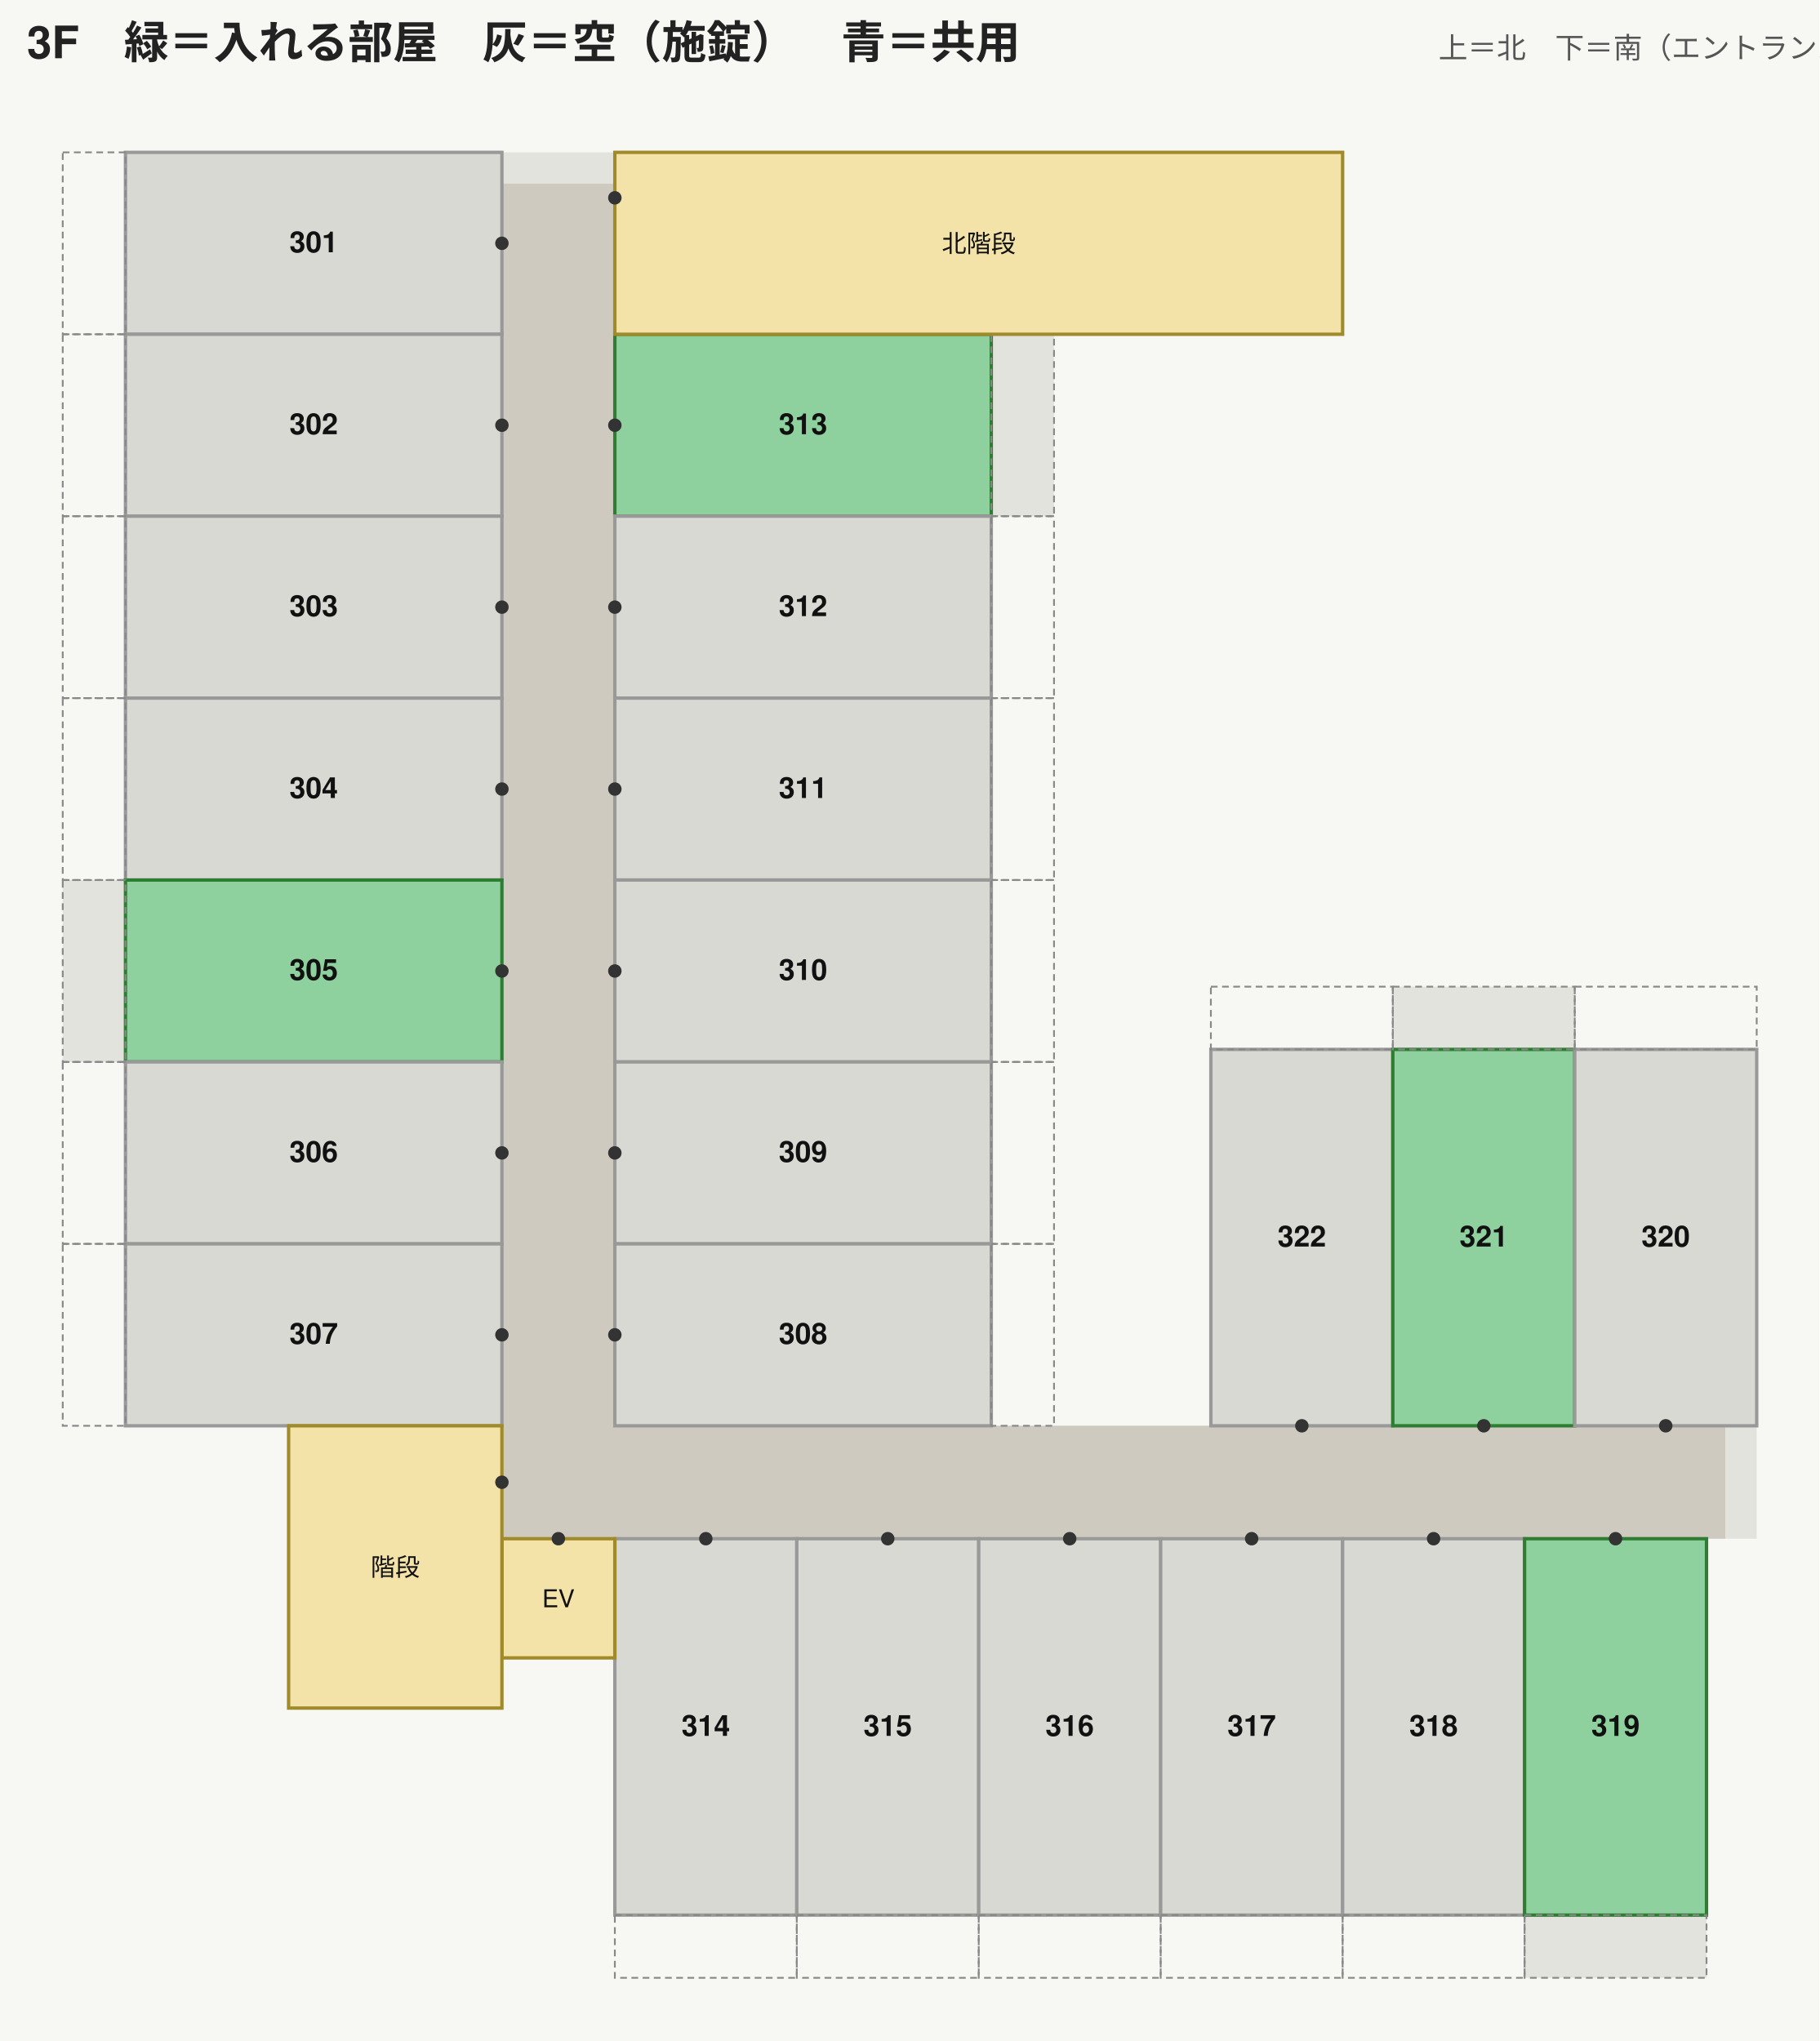
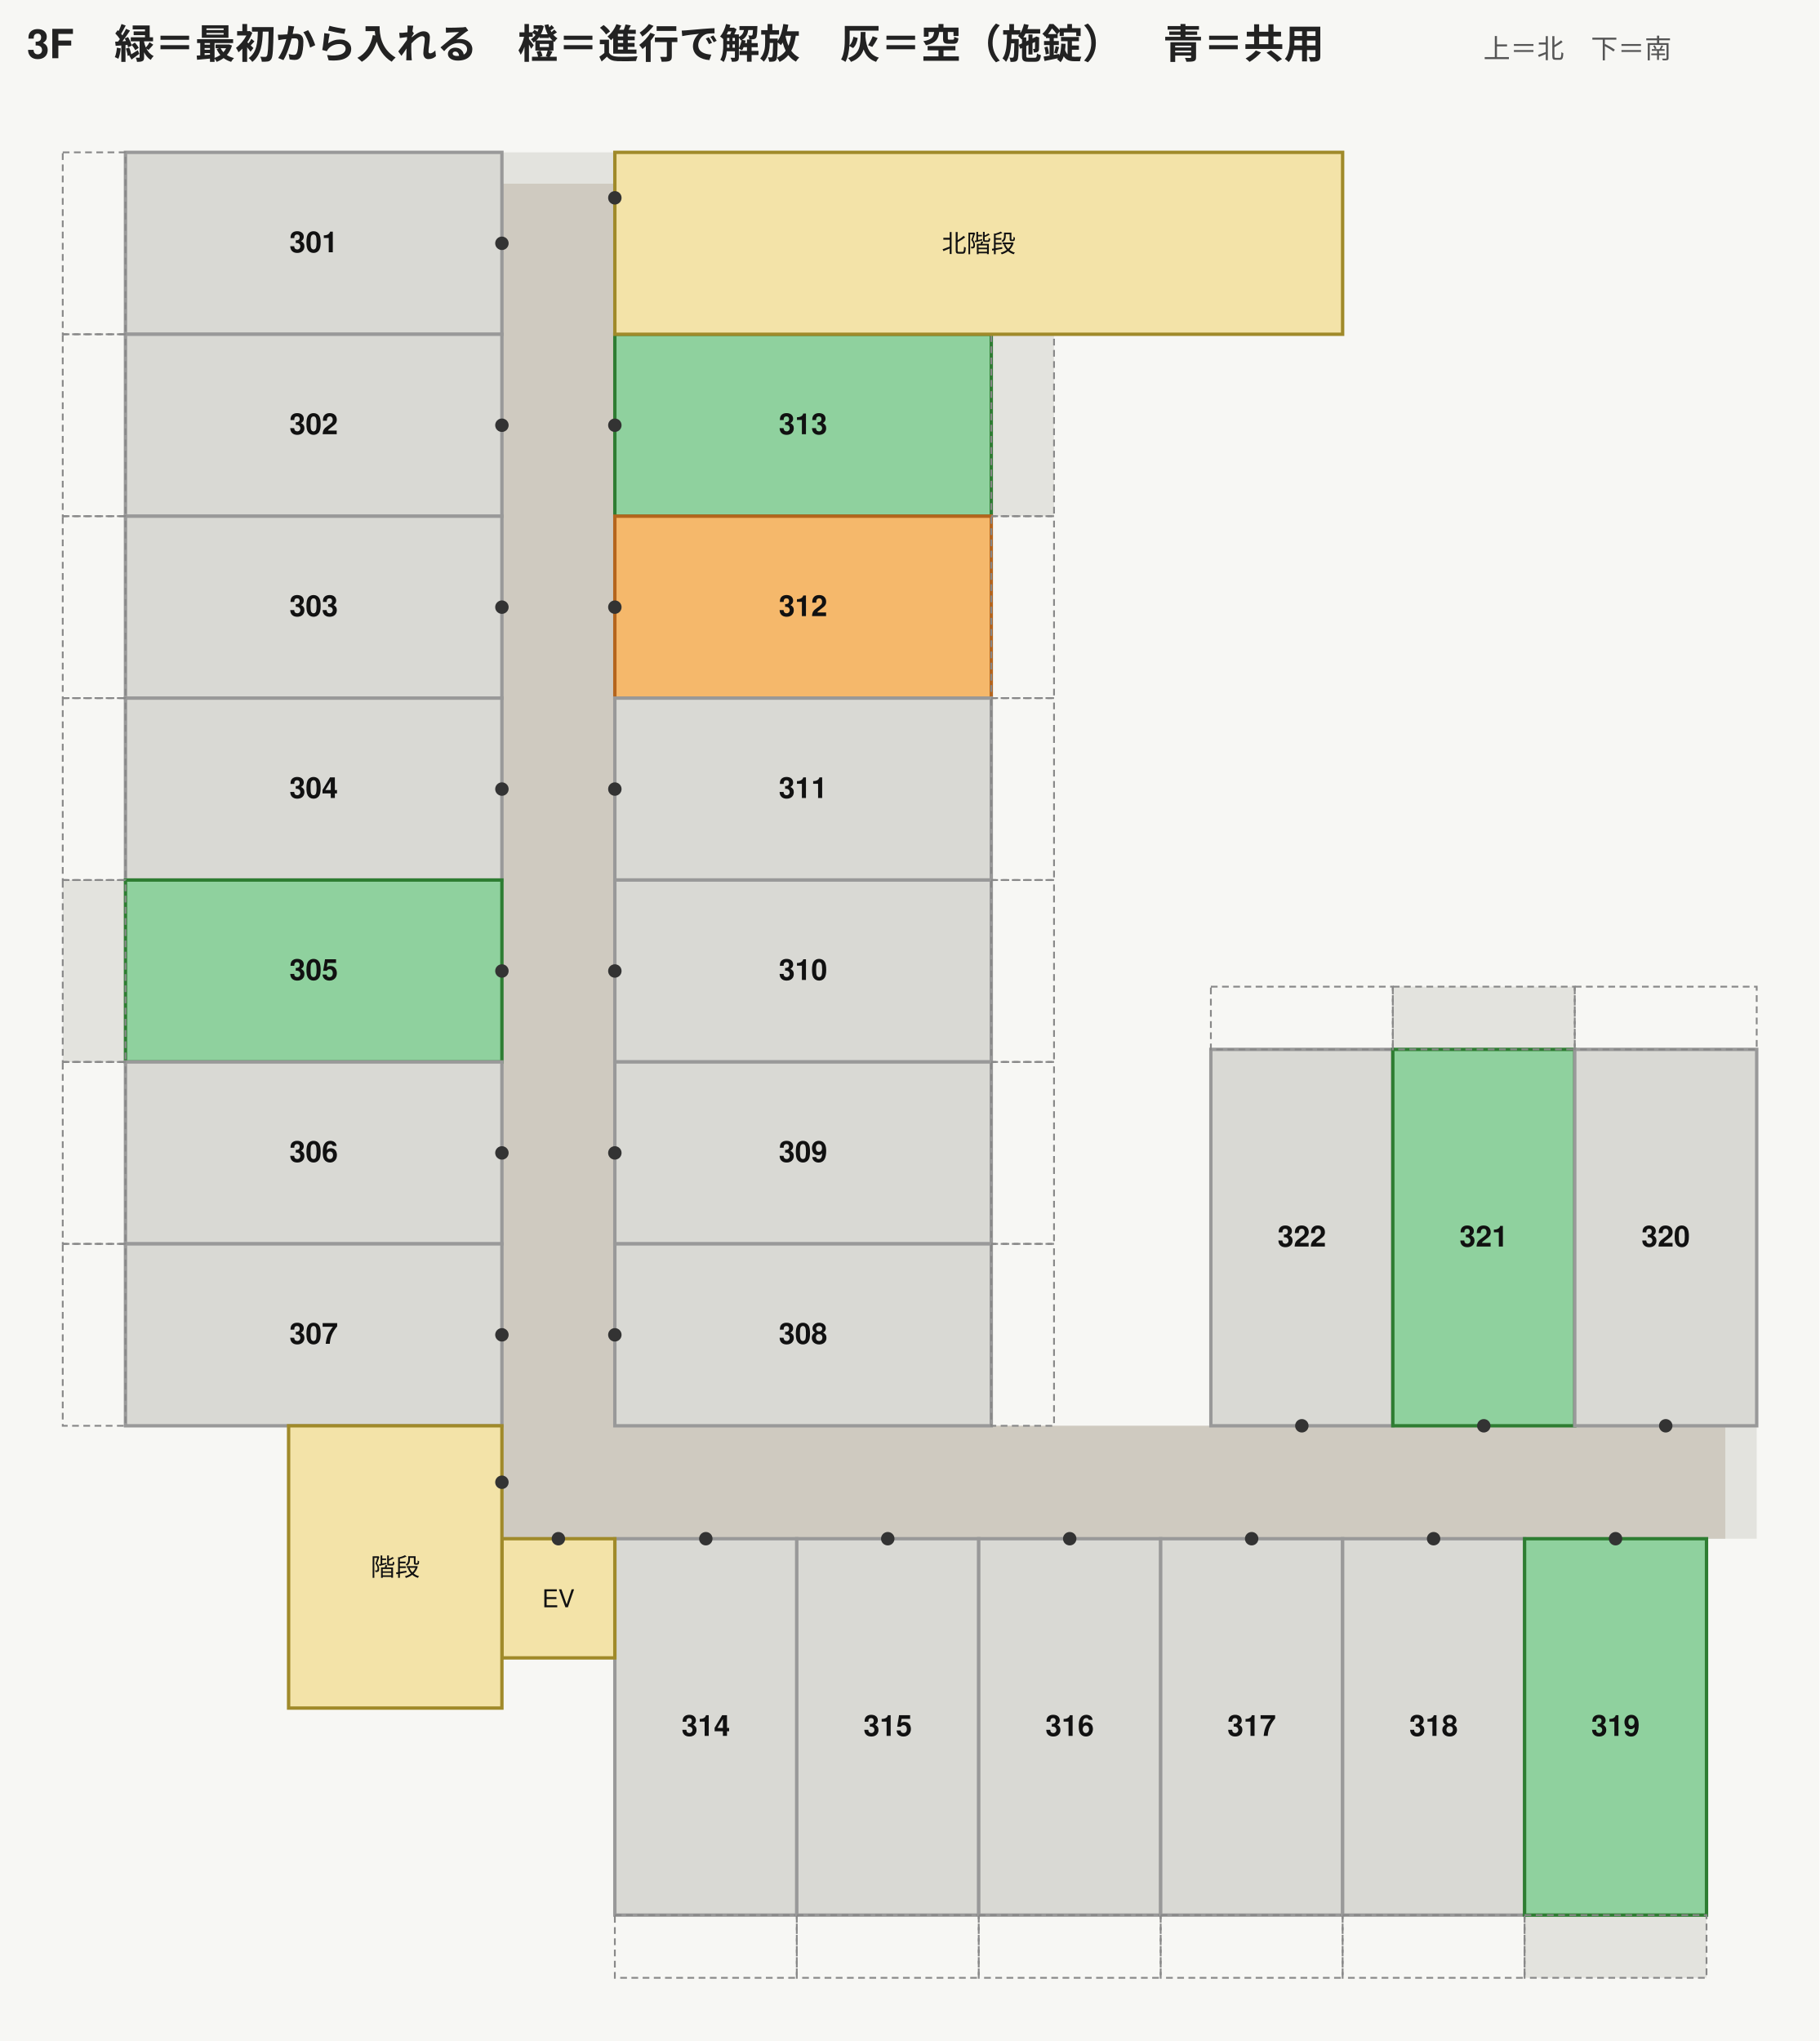
<svg xmlns="http://www.w3.org/2000/svg" width="812" height="911" viewBox="0 0 812 911" font-family="Helvetica,Arial,sans-serif">
  <rect width="100%" height="100%" fill="#f7f7f4" />
-   <text x="12" y="26" font-size="20" font-weight="bold" fill="#222">3F　緑＝入れる部屋　灰＝空（施錠）　青＝共用</text>
-   <text x="642" y="26" font-size="13" fill="#555">上＝北　下＝南（エントランス側）</text>
-   <rect x="56.0" y="68.0" width="386.4" height="568.4" fill="#e3e3de" stroke="none" />
-   <rect x="224.0" y="636.4" width="560.0" height="50.4" fill="#e3e3de" stroke="none" />
-   <rect x="224.0" y="686.8" width="50.4" height="53.2" fill="#e3e3de" stroke="none" />
-   <rect x="274.4" y="686.8" width="487.2" height="168.0" fill="#e3e3de" stroke="none" />
-   <rect x="540.4" y="468.4" width="243.6" height="168.0" fill="#e3e3de" stroke="none" />
-   <rect x="128.8" y="636.4" width="95.2" height="126.0" fill="#e3e3de" stroke="none" />
-   <rect x="442.4" y="68.0" width="156.8" height="81.2" fill="#e3e3de" stroke="none" />
-   <rect x="28.0" y="392.8" width="28.0" height="81.2" fill="#e3e3de" stroke="none" />
-   <rect x="442.4" y="149.2" width="28.0" height="81.2" fill="#e3e3de" stroke="none" />
-   <rect x="680.4" y="854.8" width="81.2" height="28.0" fill="#e3e3de" stroke="none" />
-   <rect x="621.6" y="440.4" width="81.2" height="28.0" fill="#e3e3de" stroke="none" />
-   <polyline points="249.2,82.0 249.2,661.6 229.6,661.6 249.2,661.6 770.0,661.6" fill="none" stroke="#cfcac0" stroke-width="50.4" stroke-linecap="butt" stroke-linejoin="miter" />
+   <text x="12" y="26" font-size="18" font-weight="bold" fill="#222">3F　緑＝最初から入れる　橙＝進行で解放　灰＝空（施錠）　青＝共用</text>
+   <text x="662" y="26" font-size="12" fill="#555">上＝北　下＝南</text>
+   <rect x="56.0" y="68.0" width="386.4" height="568.4" fill="#e3e3de" />
+   <rect x="224.0" y="636.4" width="560.0" height="50.4" fill="#e3e3de" />
+   <rect x="224.0" y="686.8" width="50.4" height="53.2" fill="#e3e3de" />
+   <rect x="274.4" y="686.8" width="487.2" height="168.0" fill="#e3e3de" />
+   <rect x="540.4" y="468.4" width="243.6" height="168.0" fill="#e3e3de" />
+   <rect x="128.8" y="636.4" width="95.2" height="126.0" fill="#e3e3de" />
+   <rect x="442.4" y="68.0" width="156.8" height="81.2" fill="#e3e3de" />
+   <rect x="28.0" y="392.8" width="28.0" height="81.2" fill="#e3e3de" />
+   <rect x="442.4" y="149.2" width="28.0" height="81.2" fill="#e3e3de" />
+   <rect x="680.4" y="854.8" width="81.2" height="28.0" fill="#e3e3de" />
+   <rect x="621.6" y="440.4" width="81.2" height="28.0" fill="#e3e3de" />
+   <polyline points="249.2,82.0 249.2,661.6 229.6,661.6 249.2,661.6 770.0,661.6" fill="none" stroke="#cfcac0" stroke-width="50.4" />
  <rect x="56.0" y="68.0" width="168.0" height="81.2" fill="#d9d9d4" stroke="#999" stroke-width="1.5" />
  <rect x="28.0" y="68.0" width="28.0" height="81.2" fill="none" stroke="#888" stroke-width="0.8" stroke-dasharray="3,2" />
  <circle cx="224.0" cy="108.6" r="3" fill="#333" />
  <text x="140.0" y="112.6" font-size="13" text-anchor="middle" fill="#111" font-weight="bold">301</text>
  <rect x="56.0" y="149.2" width="168.0" height="81.2" fill="#d9d9d4" stroke="#999" stroke-width="1.5" />
  <rect x="28.0" y="149.2" width="28.0" height="81.2" fill="none" stroke="#888" stroke-width="0.8" stroke-dasharray="3,2" />
  <circle cx="224.0" cy="189.8" r="3" fill="#333" />
  <text x="140.0" y="193.8" font-size="13" text-anchor="middle" fill="#111" font-weight="bold">302</text>
  <rect x="56.0" y="230.4" width="168.0" height="81.2" fill="#d9d9d4" stroke="#999" stroke-width="1.5" />
  <rect x="28.0" y="230.4" width="28.0" height="81.2" fill="none" stroke="#888" stroke-width="0.8" stroke-dasharray="3,2" />
  <circle cx="224.0" cy="271.0" r="3" fill="#333" />
  <text x="140.0" y="275.0" font-size="13" text-anchor="middle" fill="#111" font-weight="bold">303</text>
  <rect x="56.0" y="311.6" width="168.0" height="81.2" fill="#d9d9d4" stroke="#999" stroke-width="1.5" />
  <rect x="28.0" y="311.6" width="28.0" height="81.2" fill="none" stroke="#888" stroke-width="0.8" stroke-dasharray="3,2" />
  <circle cx="224.0" cy="352.2" r="3" fill="#333" />
  <text x="140.0" y="356.2" font-size="13" text-anchor="middle" fill="#111" font-weight="bold">304</text>
  <rect x="56.0" y="392.8" width="168.0" height="81.2" fill="#8fd19e" stroke="#2e7d32" stroke-width="1.5" />
  <rect x="28.0" y="392.8" width="28.0" height="81.2" fill="none" stroke="#888" stroke-width="0.8" stroke-dasharray="3,2" />
  <circle cx="224.0" cy="433.4" r="3" fill="#333" />
  <text x="140.0" y="437.4" font-size="13" text-anchor="middle" fill="#111" font-weight="bold">305</text>
  <rect x="56.0" y="474.0" width="168.0" height="81.2" fill="#d9d9d4" stroke="#999" stroke-width="1.5" />
  <rect x="28.0" y="474.0" width="28.0" height="81.2" fill="none" stroke="#888" stroke-width="0.8" stroke-dasharray="3,2" />
  <circle cx="224.0" cy="514.6" r="3" fill="#333" />
  <text x="140.0" y="518.6" font-size="13" text-anchor="middle" fill="#111" font-weight="bold">306</text>
  <rect x="56.0" y="555.2" width="168.0" height="81.2" fill="#d9d9d4" stroke="#999" stroke-width="1.5" />
  <rect x="28.0" y="555.2" width="28.0" height="81.2" fill="none" stroke="#888" stroke-width="0.8" stroke-dasharray="3,2" />
  <circle cx="224.0" cy="595.8" r="3" fill="#333" />
  <text x="140.0" y="599.8" font-size="13" text-anchor="middle" fill="#111" font-weight="bold">307</text>
  <rect x="274.4" y="149.2" width="168.0" height="81.2" fill="#8fd19e" stroke="#2e7d32" stroke-width="1.5" />
  <rect x="442.4" y="149.2" width="28.0" height="81.2" fill="none" stroke="#888" stroke-width="0.8" stroke-dasharray="3,2" />
  <circle cx="274.4" cy="189.8" r="3" fill="#333" />
  <text x="358.4" y="193.8" font-size="13" text-anchor="middle" fill="#111" font-weight="bold">313</text>
-   <rect x="274.4" y="230.4" width="168.0" height="81.2" fill="#d9d9d4" stroke="#999" stroke-width="1.5" />
+   <rect x="274.4" y="230.4" width="168.0" height="81.2" fill="#f5b86b" stroke="#b5651d" stroke-width="1.5" />
  <rect x="442.4" y="230.4" width="28.0" height="81.2" fill="none" stroke="#888" stroke-width="0.8" stroke-dasharray="3,2" />
  <circle cx="274.4" cy="271.0" r="3" fill="#333" />
  <text x="358.4" y="275.0" font-size="13" text-anchor="middle" fill="#111" font-weight="bold">312</text>
  <rect x="274.4" y="311.6" width="168.0" height="81.2" fill="#d9d9d4" stroke="#999" stroke-width="1.5" />
  <rect x="442.4" y="311.6" width="28.0" height="81.2" fill="none" stroke="#888" stroke-width="0.8" stroke-dasharray="3,2" />
  <circle cx="274.4" cy="352.2" r="3" fill="#333" />
  <text x="358.4" y="356.2" font-size="13" text-anchor="middle" fill="#111" font-weight="bold">311</text>
  <rect x="274.4" y="392.8" width="168.0" height="81.2" fill="#d9d9d4" stroke="#999" stroke-width="1.5" />
  <rect x="442.4" y="392.8" width="28.0" height="81.2" fill="none" stroke="#888" stroke-width="0.8" stroke-dasharray="3,2" />
  <circle cx="274.4" cy="433.4" r="3" fill="#333" />
  <text x="358.4" y="437.4" font-size="13" text-anchor="middle" fill="#111" font-weight="bold">310</text>
  <rect x="274.4" y="474.0" width="168.0" height="81.2" fill="#d9d9d4" stroke="#999" stroke-width="1.5" />
  <rect x="442.4" y="474.0" width="28.0" height="81.2" fill="none" stroke="#888" stroke-width="0.8" stroke-dasharray="3,2" />
  <circle cx="274.4" cy="514.6" r="3" fill="#333" />
  <text x="358.4" y="518.6" font-size="13" text-anchor="middle" fill="#111" font-weight="bold">309</text>
  <rect x="274.4" y="555.2" width="168.0" height="81.2" fill="#d9d9d4" stroke="#999" stroke-width="1.5" />
  <rect x="442.4" y="555.2" width="28.0" height="81.2" fill="none" stroke="#888" stroke-width="0.8" stroke-dasharray="3,2" />
  <circle cx="274.4" cy="595.8" r="3" fill="#333" />
  <text x="358.4" y="599.8" font-size="13" text-anchor="middle" fill="#111" font-weight="bold">308</text>
  <rect x="274.4" y="686.8" width="81.2" height="168.0" fill="#d9d9d4" stroke="#999" stroke-width="1.5" />
  <rect x="274.4" y="854.8" width="81.2" height="28.0" fill="none" stroke="#888" stroke-width="0.8" stroke-dasharray="3,2" />
  <circle cx="315.0" cy="686.8" r="3" fill="#333" />
  <text x="315.0" y="774.8" font-size="13" text-anchor="middle" fill="#111" font-weight="bold">314</text>
  <rect x="355.6" y="686.8" width="81.2" height="168.0" fill="#d9d9d4" stroke="#999" stroke-width="1.5" />
  <rect x="355.6" y="854.8" width="81.2" height="28.0" fill="none" stroke="#888" stroke-width="0.8" stroke-dasharray="3,2" />
  <circle cx="396.2" cy="686.8" r="3" fill="#333" />
  <text x="396.2" y="774.8" font-size="13" text-anchor="middle" fill="#111" font-weight="bold">315</text>
  <rect x="436.8" y="686.8" width="81.2" height="168.0" fill="#d9d9d4" stroke="#999" stroke-width="1.5" />
  <rect x="436.8" y="854.8" width="81.2" height="28.0" fill="none" stroke="#888" stroke-width="0.8" stroke-dasharray="3,2" />
  <circle cx="477.4" cy="686.8" r="3" fill="#333" />
  <text x="477.4" y="774.8" font-size="13" text-anchor="middle" fill="#111" font-weight="bold">316</text>
  <rect x="518.0" y="686.8" width="81.2" height="168.0" fill="#d9d9d4" stroke="#999" stroke-width="1.5" />
  <rect x="518.0" y="854.8" width="81.2" height="28.0" fill="none" stroke="#888" stroke-width="0.8" stroke-dasharray="3,2" />
  <circle cx="558.6" cy="686.8" r="3" fill="#333" />
  <text x="558.6" y="774.8" font-size="13" text-anchor="middle" fill="#111" font-weight="bold">317</text>
  <rect x="599.2" y="686.8" width="81.2" height="168.0" fill="#d9d9d4" stroke="#999" stroke-width="1.5" />
  <rect x="599.2" y="854.8" width="81.2" height="28.0" fill="none" stroke="#888" stroke-width="0.8" stroke-dasharray="3,2" />
  <circle cx="639.8" cy="686.8" r="3" fill="#333" />
  <text x="639.8" y="774.8" font-size="13" text-anchor="middle" fill="#111" font-weight="bold">318</text>
  <rect x="680.4" y="686.8" width="81.2" height="168.0" fill="#8fd19e" stroke="#2e7d32" stroke-width="1.5" />
  <rect x="680.4" y="854.8" width="81.2" height="28.0" fill="none" stroke="#888" stroke-width="0.8" stroke-dasharray="3,2" />
  <circle cx="721.0" cy="686.8" r="3" fill="#333" />
  <text x="721.0" y="774.8" font-size="13" text-anchor="middle" fill="#111" font-weight="bold">319</text>
  <rect x="540.4" y="468.4" width="81.2" height="168.0" fill="#d9d9d4" stroke="#999" stroke-width="1.5" />
  <rect x="540.4" y="440.4" width="81.2" height="28.0" fill="none" stroke="#888" stroke-width="0.8" stroke-dasharray="3,2" />
  <circle cx="581.0" cy="636.4" r="3" fill="#333" />
  <text x="581.0" y="556.4" font-size="13" text-anchor="middle" fill="#111" font-weight="bold">322</text>
  <rect x="621.6" y="468.4" width="81.2" height="168.0" fill="#8fd19e" stroke="#2e7d32" stroke-width="1.5" />
  <rect x="621.6" y="440.4" width="81.2" height="28.0" fill="none" stroke="#888" stroke-width="0.8" stroke-dasharray="3,2" />
  <circle cx="662.2" cy="636.4" r="3" fill="#333" />
  <text x="662.2" y="556.4" font-size="13" text-anchor="middle" fill="#111" font-weight="bold">321</text>
  <rect x="702.8" y="468.4" width="81.2" height="168.0" fill="#d9d9d4" stroke="#999" stroke-width="1.5" />
  <rect x="702.8" y="440.4" width="81.2" height="28.0" fill="none" stroke="#888" stroke-width="0.8" stroke-dasharray="3,2" />
  <circle cx="743.4" cy="636.4" r="3" fill="#333" />
  <text x="743.4" y="556.4" font-size="13" text-anchor="middle" fill="#111" font-weight="bold">320</text>
  <rect x="224.0" y="686.8" width="50.4" height="53.2" fill="#f3e3a8" stroke="#a08a2a" stroke-width="1.5" />
  <circle cx="249.2" cy="686.8" r="3" fill="#333" />
  <text x="249.2" y="717.4" font-size="11" text-anchor="middle" fill="#111" font-weight="normal">EV</text>
  <rect x="128.8" y="636.4" width="95.2" height="126.0" fill="#f3e3a8" stroke="#a08a2a" stroke-width="1.5" />
  <circle cx="224.0" cy="661.6" r="3" fill="#333" />
  <text x="176.4" y="703.4" font-size="11" text-anchor="middle" fill="#111" font-weight="normal">階段</text>
  <rect x="274.4" y="68.0" width="324.8" height="81.2" fill="#f3e3a8" stroke="#a08a2a" stroke-width="1.5" />
  <circle cx="274.4" cy="88.3" r="3" fill="#333" />
  <text x="436.8" y="112.6" font-size="11" text-anchor="middle" fill="#111" font-weight="normal">北階段</text>
</svg>
